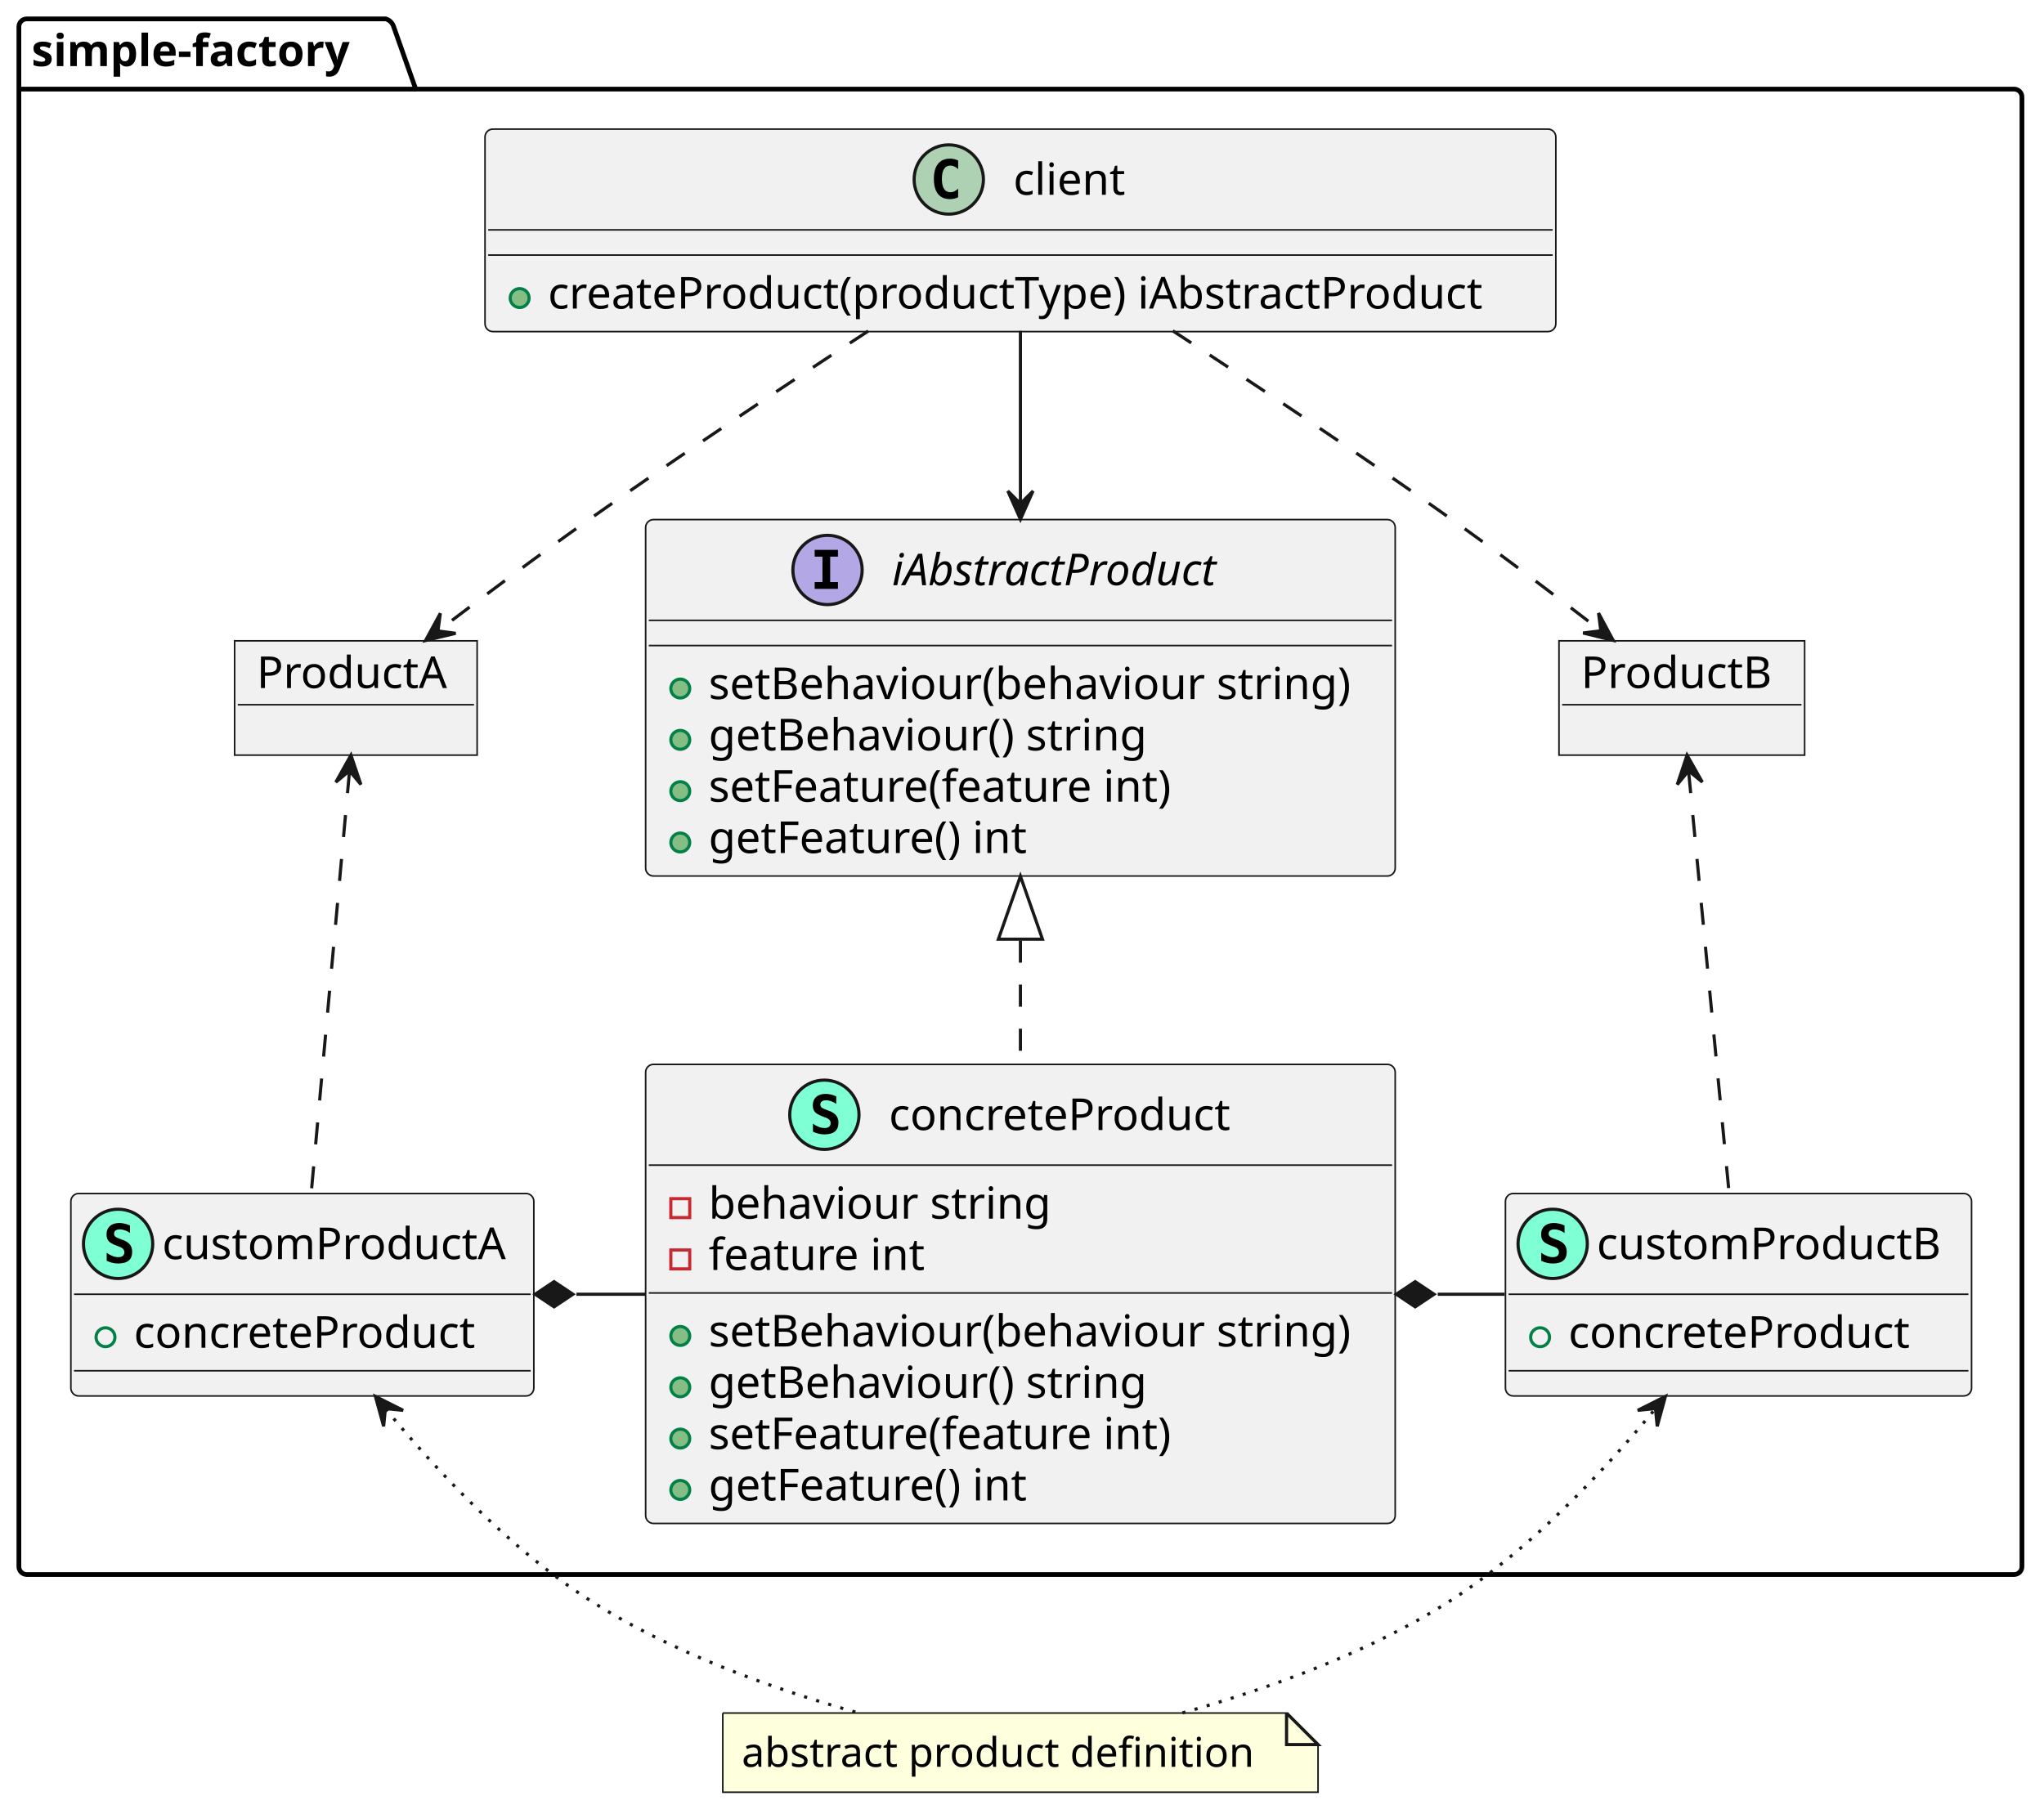
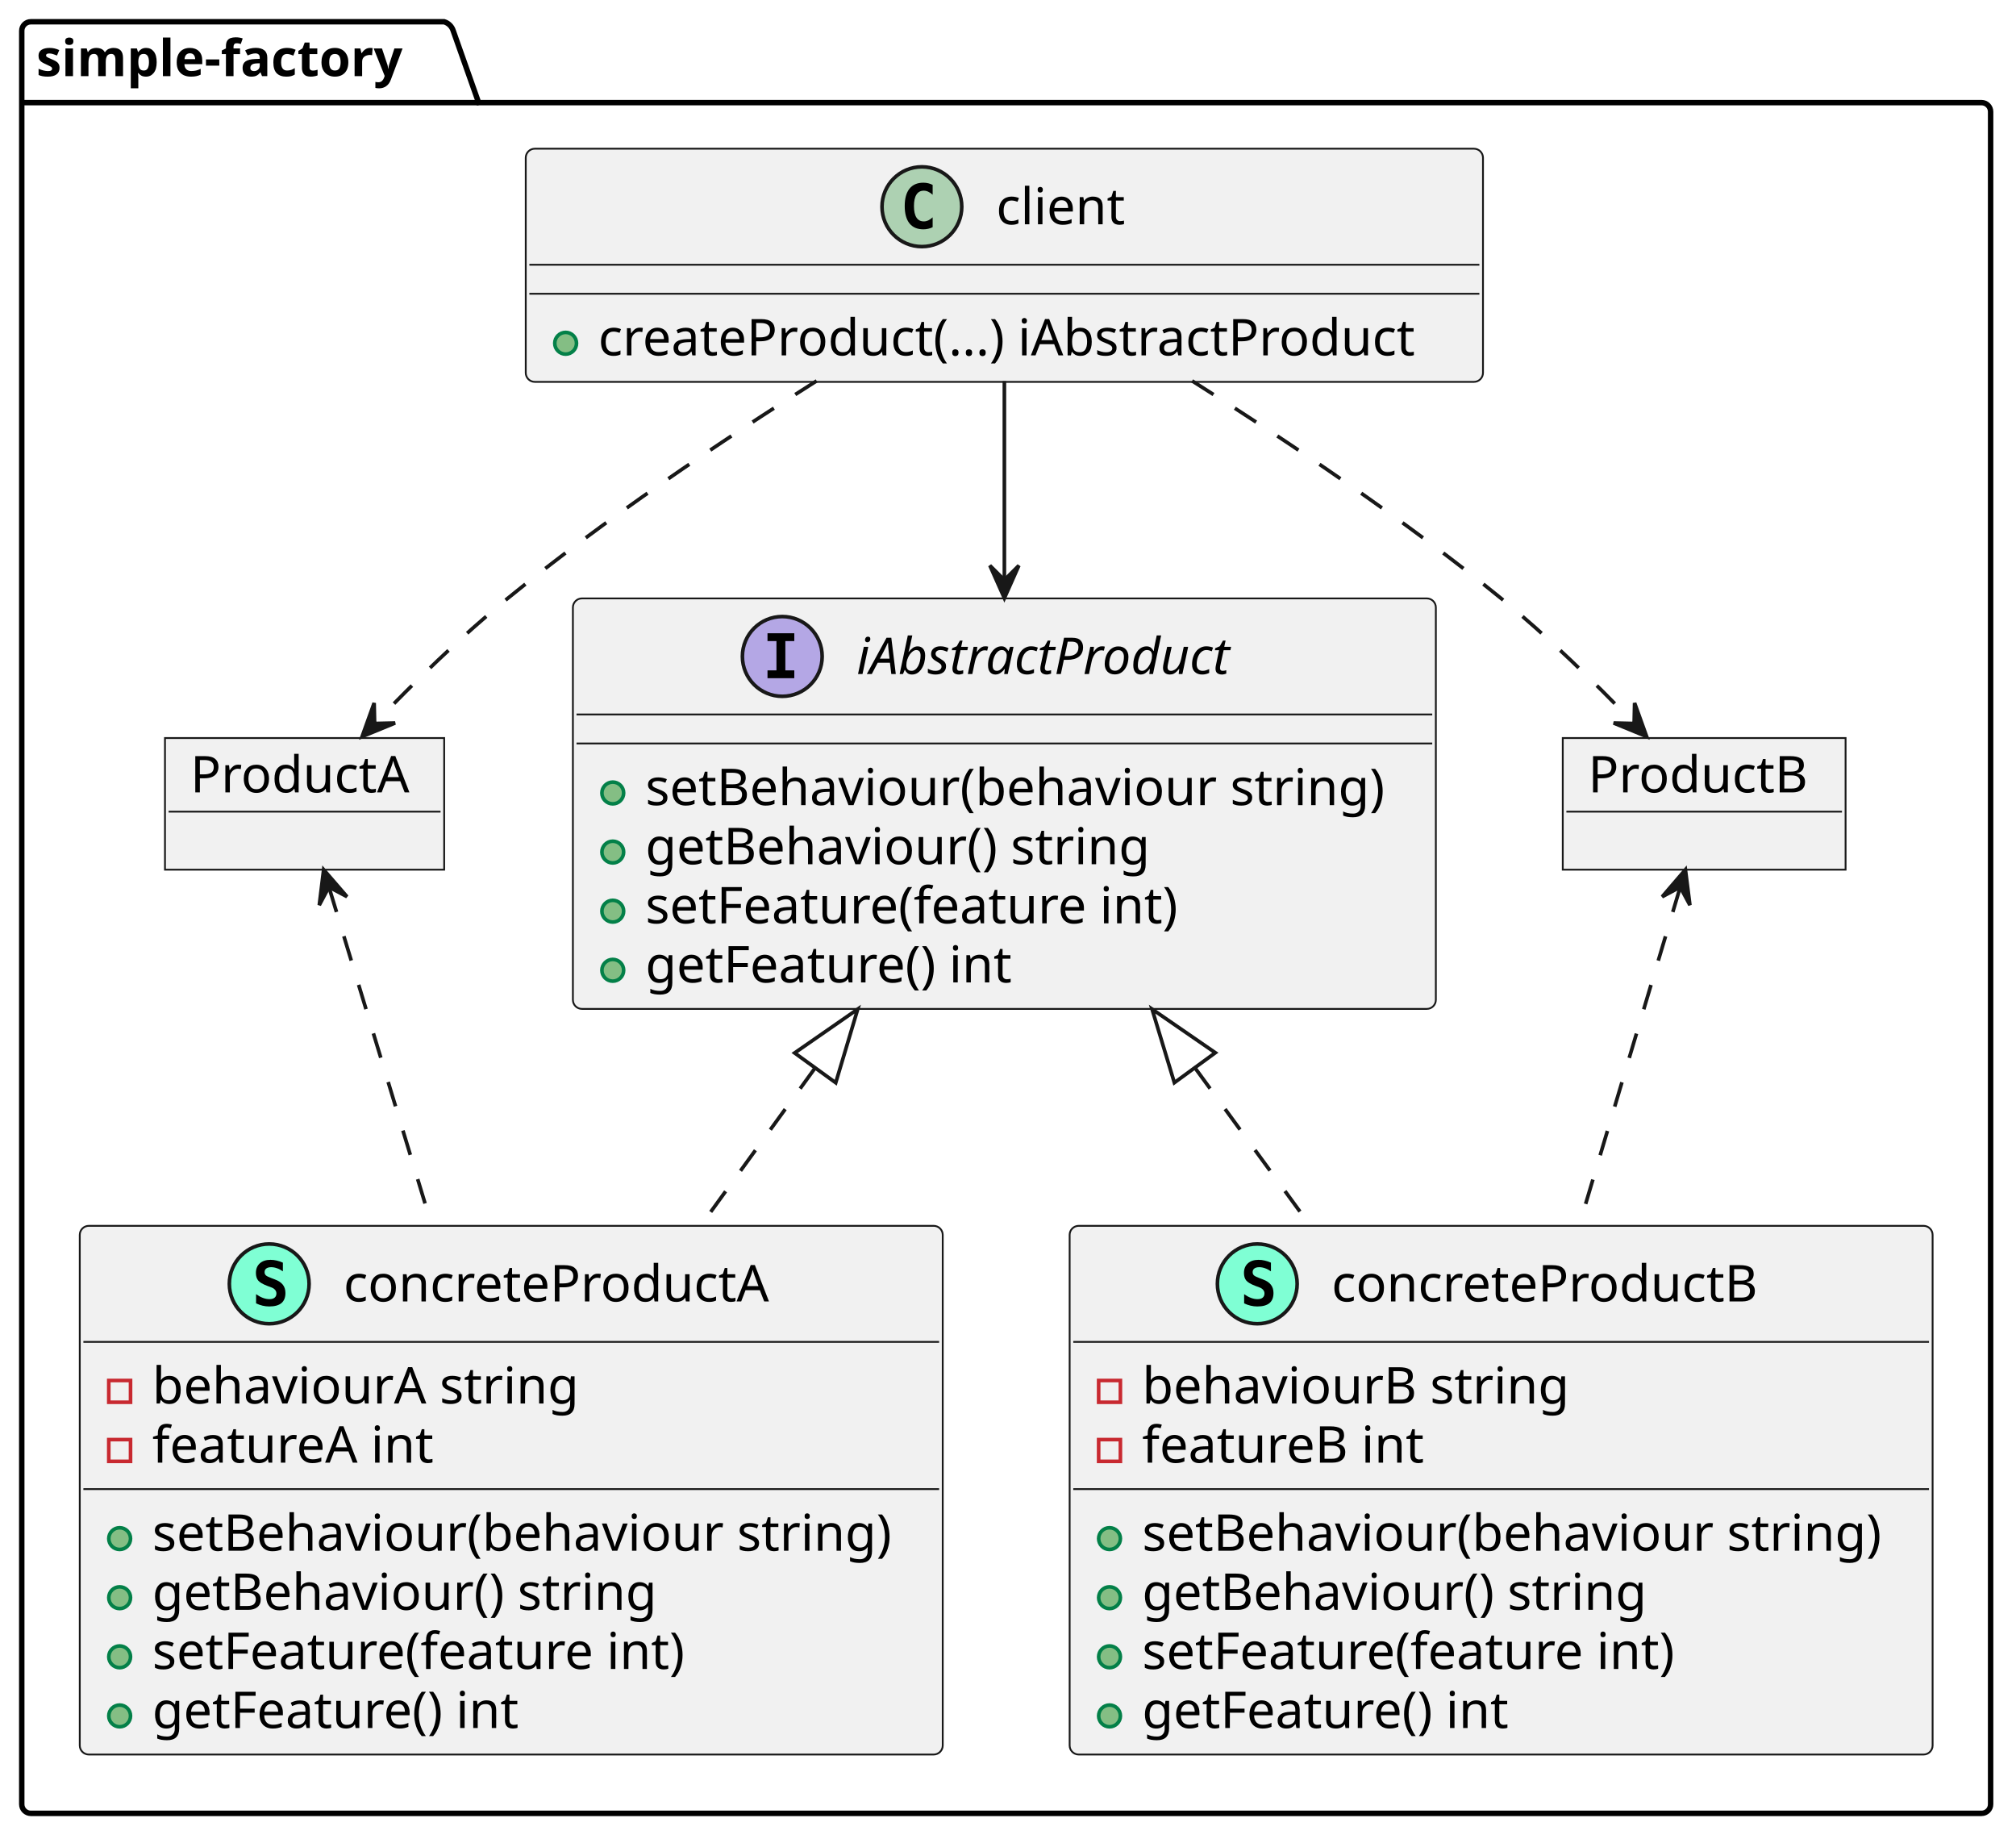
- <svg xmlns="http://www.w3.org/2000/svg" contentStyleType="text/css" height="576px" preserveAspectRatio="none" style="width:649px;height:576px;background:#FFFFFF;" version="1.1" viewBox="0 0 649 576" width="649px" zoomAndPan="magnify">
+ <svg xmlns="http://www.w3.org/2000/svg" contentStyleType="text/css" height="507px" preserveAspectRatio="none" style="width:556px;height:507px;background:#FFFFFF;" version="1.1" viewBox="0 0 556 507" width="556px" zoomAndPan="magnify">
  <defs />
  <g>
    <g id="cluster_simple-factory">
-       <path d="M8.5,6 L122.5,6 A3.75,3.75 0 0 1 125,8.5 L132,28.297 L639.5,28.297 A2.5,2.5 0 0 1 642,30.797 L642,497.5 A2.5,2.5 0 0 1 639.5,500 L8.5,500 A2.5,2.5 0 0 1 6,497.5 L6,8.5 A2.5,2.5 0 0 1 8.5,6 " fill="none" style="stroke:#000000;stroke-width:1.5;" />
+       <path d="M8.5,6 L122.5,6 A3.75,3.75 0 0 1 125,8.5 L132,28.297 L546.5,28.297 A2.5,2.5 0 0 1 549,30.797 L549,497.5 A2.5,2.5 0 0 1 546.5,500 L8.5,500 A2.5,2.5 0 0 1 6,497.5 L6,8.5 A2.5,2.5 0 0 1 8.5,6 " fill="none" style="stroke:#000000;stroke-width:1.5;" />
      <line style="stroke:#000000;stroke-width:1.5;" x1="6" x2="132" y1="28.297" y2="28.297" />
      <text fill="#000000" font-family="sans-serif" font-size="14" font-weight="bold" lengthAdjust="spacing" textLength="113" x="10" y="20.995">simple-factory</text>
    </g>
+     <g id="elem_simple-factory.client">
+       <rect codeLine="4" fill="#F1F1F1" height="64.297" id="simple-factory.client" rx="2.5" ry="2.5" style="stroke:#181818;stroke-width:0.5;" width="264" x="145" y="41" />
+       <ellipse cx="254.25" cy="57" fill="#ADD1B2" rx="11" ry="11" style="stroke:#181818;stroke-width:1.0;" />
+       <path d="M257.219,62.641 Q256.641,62.938 256,63.078 Q255.359,63.234 254.656,63.234 Q252.156,63.234 250.828,61.594 Q249.516,59.938 249.516,56.812 Q249.516,53.688 250.828,52.031 Q252.156,50.375 254.656,50.375 Q255.359,50.375 256,50.531 Q256.656,50.688 257.219,50.984 L257.219,53.703 Q256.594,53.125 256,52.859 Q255.406,52.578 254.781,52.578 Q253.438,52.578 252.75,53.656 Q252.062,54.719 252.062,56.812 Q252.062,58.906 252.75,59.984 Q253.438,61.047 254.781,61.047 Q255.406,61.047 256,60.781 Q256.594,60.5 257.219,59.922 L257.219,62.641 Z " fill="#000000" />
+       <text fill="#000000" font-family="sans-serif" font-size="14" lengthAdjust="spacing" textLength="37" x="274.75" y="61.847">client</text>
+       <line style="stroke:#181818;stroke-width:0.5;" x1="146" x2="408" y1="73" y2="73" />
+       <line style="stroke:#181818;stroke-width:0.5;" x1="146" x2="408" y1="81" y2="81" />
+       <ellipse cx="156" cy="94.648" fill="#84BE84" rx="3" ry="3" style="stroke:#038048;stroke-width:1.0;" />
+       <text fill="#000000" font-family="sans-serif" font-size="14" lengthAdjust="spacing" textLength="238" x="165" y="97.995">createProduct(...) iAbstractProduct</text>
+     </g>
    <g id="elem_ProductA">
-       <rect fill="#F1F1F1" height="36.297" style="stroke:#181818;stroke-width:0.5;" width="77" x="74.5" y="203.5" />
-       <text fill="#000000" font-family="sans-serif" font-size="14" lengthAdjust="spacing" textLength="63" x="81.5" y="218.495">ProductA</text>
-       <line style="stroke:#181818;stroke-width:0.5;" x1="75.5" x2="150.5" y1="223.797" y2="223.797" />
+       <rect fill="#F1F1F1" height="36.297" style="stroke:#181818;stroke-width:0.5;" width="77" x="45.5" y="203.5" />
+       <text fill="#000000" font-family="sans-serif" font-size="14" lengthAdjust="spacing" textLength="63" x="52.5" y="218.495">ProductA</text>
+       <line style="stroke:#181818;stroke-width:0.5;" x1="46.5" x2="121.5" y1="223.797" y2="223.797" />
    </g>
-     <g id="elem_simple-factory.customProductA">
-       <rect codeLine="9" fill="#F1F1F1" height="64.297" id="simple-factory.customProductA" rx="2.5" ry="2.5" style="stroke:#181818;stroke-width:0.5;" width="147" x="22.5" y="379" />
-       <ellipse cx="37.5" cy="395" fill="#7FFFD4" rx="11" ry="11" style="stroke:#181818;stroke-width:1.0;" />
-       <path d="M36.984,395.562 Q35.125,394.859 34.469,394.094 Q33.828,393.312 33.828,392 Q33.828,390.312 34.906,389.344 Q35.984,388.375 37.859,388.375 Q38.719,388.375 39.562,388.578 Q40.422,388.766 41.266,389.156 L41.266,391.547 Q40.484,390.984 39.656,390.703 Q38.844,390.406 38.047,390.406 Q37.172,390.406 36.688,390.766 Q36.219,391.125 36.219,391.781 Q36.219,392.297 36.562,392.641 Q36.906,392.969 38,393.375 L39.062,393.781 Q40.547,394.328 41.25,395.234 Q41.969,396.141 41.969,397.516 Q41.969,399.391 40.859,400.312 Q39.75,401.234 37.5,401.234 Q36.578,401.234 35.656,401.016 Q34.734,400.797 33.875,400.375 L33.875,397.844 Q34.844,398.531 35.766,398.875 Q36.688,399.219 37.578,399.219 Q38.484,399.219 38.984,398.812 Q39.484,398.391 39.484,397.656 Q39.484,397.094 39.141,396.688 Q38.812,396.266 38.188,396.016 L36.984,395.562 Z " fill="#000000" />
-       <text fill="#000000" font-family="sans-serif" font-size="14" lengthAdjust="spacing" textLength="115" x="51.5" y="399.847">customProductA</text>
-       <line style="stroke:#181818;stroke-width:0.5;" x1="23.5" x2="168.5" y1="411" y2="411" />
-       <ellipse cx="33.5" cy="424.648" fill="none" rx="3" ry="3" style="stroke:#038048;stroke-width:1.0;" />
-       <text fill="#000000" font-family="sans-serif" font-size="14" lengthAdjust="spacing" textLength="116" x="42.5" y="427.995">concreteProduct</text>
-       <line style="stroke:#181818;stroke-width:0.5;" x1="23.5" x2="168.5" y1="435.297" y2="435.297" />
+     <g id="elem_simple-factory.concreteProductA">
+       <rect codeLine="12" fill="#F1F1F1" height="145.781" id="simple-factory.concreteProductA" rx="2.5" ry="2.5" style="stroke:#181818;stroke-width:0.5;" width="238" x="22" y="338" />
+       <ellipse cx="74.25" cy="354" fill="#7FFFD4" rx="11" ry="11" style="stroke:#181818;stroke-width:1.0;" />
+       <path d="M73.734,354.562 Q71.875,353.859 71.219,353.094 Q70.578,352.312 70.578,351 Q70.578,349.312 71.656,348.344 Q72.734,347.375 74.609,347.375 Q75.469,347.375 76.312,347.578 Q77.172,347.766 78.016,348.156 L78.016,350.547 Q77.234,349.984 76.406,349.703 Q75.594,349.406 74.797,349.406 Q73.922,349.406 73.438,349.766 Q72.969,350.125 72.969,350.781 Q72.969,351.297 73.312,351.641 Q73.656,351.969 74.75,352.375 L75.812,352.781 Q77.297,353.328 78,354.234 Q78.719,355.141 78.719,356.516 Q78.719,358.391 77.609,359.312 Q76.5,360.234 74.25,360.234 Q73.328,360.234 72.406,360.016 Q71.484,359.797 70.625,359.375 L70.625,356.844 Q71.594,357.531 72.516,357.875 Q73.438,358.219 74.328,358.219 Q75.234,358.219 75.734,357.812 Q76.234,357.391 76.234,356.656 Q76.234,356.094 75.891,355.688 Q75.562,355.266 74.938,355.016 L73.734,354.562 Z " fill="#000000" />
+       <text fill="#000000" font-family="sans-serif" font-size="14" lengthAdjust="spacing" textLength="125" x="94.75" y="358.847">concreteProductA</text>
+       <line style="stroke:#181818;stroke-width:0.5;" x1="23" x2="259" y1="370" y2="370" />
+       <rect fill="none" height="6" style="stroke:#C82930;stroke-width:1.0;" width="6" x="30" y="380.648" />
+       <text fill="#000000" font-family="sans-serif" font-size="14" lengthAdjust="spacing" textLength="120" x="42" y="386.995">behaviourA string</text>
+       <rect fill="none" height="6" style="stroke:#C82930;stroke-width:1.0;" width="6" x="30" y="396.945" />
+       <text fill="#000000" font-family="sans-serif" font-size="14" lengthAdjust="spacing" textLength="79" x="42" y="403.292">featureA int</text>
+       <line style="stroke:#181818;stroke-width:0.5;" x1="23" x2="259" y1="410.594" y2="410.594" />
+       <ellipse cx="33" cy="424.242" fill="#84BE84" rx="3" ry="3" style="stroke:#038048;stroke-width:1.0;" />
+       <text fill="#000000" font-family="sans-serif" font-size="14" lengthAdjust="spacing" textLength="212" x="42" y="427.589">setBehaviour(behaviour string)</text>
+       <ellipse cx="33" cy="440.539" fill="#84BE84" rx="3" ry="3" style="stroke:#038048;stroke-width:1.0;" />
+       <text fill="#000000" font-family="sans-serif" font-size="14" lengthAdjust="spacing" textLength="145" x="42" y="443.886">getBehaviour() string</text>
+       <ellipse cx="33" cy="456.836" fill="#84BE84" rx="3" ry="3" style="stroke:#038048;stroke-width:1.0;" />
+       <text fill="#000000" font-family="sans-serif" font-size="14" lengthAdjust="spacing" textLength="155" x="42" y="460.183">setFeature(feature int)</text>
+       <ellipse cx="33" cy="473.133" fill="#84BE84" rx="3" ry="3" style="stroke:#038048;stroke-width:1.0;" />
+       <text fill="#000000" font-family="sans-serif" font-size="14" lengthAdjust="spacing" textLength="107" x="42" y="476.479">getFeature() int</text>
    </g>
-     <g id="elem_simple-factory.concreteProduct">
-       <rect codeLine="13" fill="#F1F1F1" height="145.781" id="simple-factory.concreteProduct" rx="2.5" ry="2.5" style="stroke:#181818;stroke-width:0.5;" width="238" x="205" y="338" />
-       <ellipse cx="261.75" cy="354" fill="#7FFFD4" rx="11" ry="11" style="stroke:#181818;stroke-width:1.0;" />
-       <path d="M261.234,354.562 Q259.375,353.859 258.719,353.094 Q258.078,352.312 258.078,351 Q258.078,349.312 259.156,348.344 Q260.234,347.375 262.109,347.375 Q262.969,347.375 263.812,347.578 Q264.672,347.766 265.516,348.156 L265.516,350.547 Q264.734,349.984 263.906,349.703 Q263.094,349.406 262.297,349.406 Q261.422,349.406 260.938,349.766 Q260.469,350.125 260.469,350.781 Q260.469,351.297 260.812,351.641 Q261.156,351.969 262.25,352.375 L263.312,352.781 Q264.797,353.328 265.5,354.234 Q266.219,355.141 266.219,356.516 Q266.219,358.391 265.109,359.312 Q264,360.234 261.75,360.234 Q260.828,360.234 259.906,360.016 Q258.984,359.797 258.125,359.375 L258.125,356.844 Q259.094,357.531 260.016,357.875 Q260.938,358.219 261.828,358.219 Q262.734,358.219 263.234,357.812 Q263.734,357.391 263.734,356.656 Q263.734,356.094 263.391,355.688 Q263.062,355.266 262.438,355.016 L261.234,354.562 Z " fill="#000000" />
-       <text fill="#000000" font-family="sans-serif" font-size="14" lengthAdjust="spacing" textLength="116" x="282.25" y="358.847">concreteProduct</text>
-       <line style="stroke:#181818;stroke-width:0.5;" x1="206" x2="442" y1="370" y2="370" />
-       <rect fill="none" height="6" style="stroke:#C82930;stroke-width:1.0;" width="6" x="213" y="380.648" />
-       <text fill="#000000" font-family="sans-serif" font-size="14" lengthAdjust="spacing" textLength="111" x="225" y="386.995">behaviour string</text>
-       <rect fill="none" height="6" style="stroke:#C82930;stroke-width:1.0;" width="6" x="213" y="396.945" />
-       <text fill="#000000" font-family="sans-serif" font-size="14" lengthAdjust="spacing" textLength="70" x="225" y="403.292">feature int</text>
-       <line style="stroke:#181818;stroke-width:0.5;" x1="206" x2="442" y1="410.594" y2="410.594" />
-       <ellipse cx="216" cy="424.242" fill="#84BE84" rx="3" ry="3" style="stroke:#038048;stroke-width:1.0;" />
-       <text fill="#000000" font-family="sans-serif" font-size="14" lengthAdjust="spacing" textLength="212" x="225" y="427.589">setBehaviour(behaviour string)</text>
-       <ellipse cx="216" cy="440.539" fill="#84BE84" rx="3" ry="3" style="stroke:#038048;stroke-width:1.0;" />
-       <text fill="#000000" font-family="sans-serif" font-size="14" lengthAdjust="spacing" textLength="145" x="225" y="443.886">getBehaviour() string</text>
-       <ellipse cx="216" cy="456.836" fill="#84BE84" rx="3" ry="3" style="stroke:#038048;stroke-width:1.0;" />
-       <text fill="#000000" font-family="sans-serif" font-size="14" lengthAdjust="spacing" textLength="155" x="225" y="460.183">setFeature(feature int)</text>
-       <ellipse cx="216" cy="473.133" fill="#84BE84" rx="3" ry="3" style="stroke:#038048;stroke-width:1.0;" />
-       <text fill="#000000" font-family="sans-serif" font-size="14" lengthAdjust="spacing" textLength="107" x="225" y="476.479">getFeature() int</text>
-     </g>
-     <g id="elem_simple-factory.customProductB">
-       <rect codeLine="24" fill="#F1F1F1" height="64.297" id="simple-factory.customProductB" rx="2.5" ry="2.5" style="stroke:#181818;stroke-width:0.5;" width="148" x="478" y="379" />
-       <ellipse cx="493" cy="395" fill="#7FFFD4" rx="11" ry="11" style="stroke:#181818;stroke-width:1.0;" />
-       <path d="M492.484,395.562 Q490.625,394.859 489.969,394.094 Q489.328,393.312 489.328,392 Q489.328,390.312 490.406,389.344 Q491.484,388.375 493.359,388.375 Q494.219,388.375 495.062,388.578 Q495.922,388.766 496.766,389.156 L496.766,391.547 Q495.984,390.984 495.156,390.703 Q494.344,390.406 493.547,390.406 Q492.672,390.406 492.188,390.766 Q491.719,391.125 491.719,391.781 Q491.719,392.297 492.062,392.641 Q492.406,392.969 493.5,393.375 L494.562,393.781 Q496.047,394.328 496.75,395.234 Q497.469,396.141 497.469,397.516 Q497.469,399.391 496.359,400.312 Q495.25,401.234 493,401.234 Q492.078,401.234 491.156,401.016 Q490.234,400.797 489.375,400.375 L489.375,397.844 Q490.344,398.531 491.266,398.875 Q492.188,399.219 493.078,399.219 Q493.984,399.219 494.484,398.812 Q494.984,398.391 494.984,397.656 Q494.984,397.094 494.641,396.688 Q494.312,396.266 493.688,396.016 L492.484,395.562 Z " fill="#000000" />
-       <text fill="#000000" font-family="sans-serif" font-size="14" lengthAdjust="spacing" textLength="116" x="507" y="399.847">customProductB</text>
-       <line style="stroke:#181818;stroke-width:0.5;" x1="479" x2="625" y1="411" y2="411" />
-       <ellipse cx="489" cy="424.648" fill="none" rx="3" ry="3" style="stroke:#038048;stroke-width:1.0;" />
-       <text fill="#000000" font-family="sans-serif" font-size="14" lengthAdjust="spacing" textLength="116" x="498" y="427.995">concreteProduct</text>
-       <line style="stroke:#181818;stroke-width:0.5;" x1="479" x2="625" y1="435.297" y2="435.297" />
+     <g id="elem_simple-factory.concreteProductB">
+       <rect codeLine="22" fill="#F1F1F1" height="145.781" id="simple-factory.concreteProductB" rx="2.5" ry="2.5" style="stroke:#181818;stroke-width:0.5;" width="238" x="295" y="338" />
+       <ellipse cx="346.75" cy="354" fill="#7FFFD4" rx="11" ry="11" style="stroke:#181818;stroke-width:1.0;" />
+       <path d="M346.234,354.562 Q344.375,353.859 343.719,353.094 Q343.078,352.312 343.078,351 Q343.078,349.312 344.156,348.344 Q345.234,347.375 347.109,347.375 Q347.969,347.375 348.812,347.578 Q349.672,347.766 350.516,348.156 L350.516,350.547 Q349.734,349.984 348.906,349.703 Q348.094,349.406 347.297,349.406 Q346.422,349.406 345.938,349.766 Q345.469,350.125 345.469,350.781 Q345.469,351.297 345.812,351.641 Q346.156,351.969 347.25,352.375 L348.312,352.781 Q349.797,353.328 350.5,354.234 Q351.219,355.141 351.219,356.516 Q351.219,358.391 350.109,359.312 Q349,360.234 346.75,360.234 Q345.828,360.234 344.906,360.016 Q343.984,359.797 343.125,359.375 L343.125,356.844 Q344.094,357.531 345.016,357.875 Q345.938,358.219 346.828,358.219 Q347.734,358.219 348.234,357.812 Q348.734,357.391 348.734,356.656 Q348.734,356.094 348.391,355.688 Q348.062,355.266 347.438,355.016 L346.234,354.562 Z " fill="#000000" />
+       <text fill="#000000" font-family="sans-serif" font-size="14" lengthAdjust="spacing" textLength="126" x="367.25" y="358.847">concreteProductB</text>
+       <line style="stroke:#181818;stroke-width:0.5;" x1="296" x2="532" y1="370" y2="370" />
+       <rect fill="none" height="6" style="stroke:#C82930;stroke-width:1.0;" width="6" x="303" y="380.648" />
+       <text fill="#000000" font-family="sans-serif" font-size="14" lengthAdjust="spacing" textLength="121" x="315" y="386.995">behaviourB string</text>
+       <rect fill="none" height="6" style="stroke:#C82930;stroke-width:1.0;" width="6" x="303" y="396.945" />
+       <text fill="#000000" font-family="sans-serif" font-size="14" lengthAdjust="spacing" textLength="80" x="315" y="403.292">featureB int</text>
+       <line style="stroke:#181818;stroke-width:0.5;" x1="296" x2="532" y1="410.594" y2="410.594" />
+       <ellipse cx="306" cy="424.242" fill="#84BE84" rx="3" ry="3" style="stroke:#038048;stroke-width:1.0;" />
+       <text fill="#000000" font-family="sans-serif" font-size="14" lengthAdjust="spacing" textLength="212" x="315" y="427.589">setBehaviour(behaviour string)</text>
+       <ellipse cx="306" cy="440.539" fill="#84BE84" rx="3" ry="3" style="stroke:#038048;stroke-width:1.0;" />
+       <text fill="#000000" font-family="sans-serif" font-size="14" lengthAdjust="spacing" textLength="145" x="315" y="443.886">getBehaviour() string</text>
+       <ellipse cx="306" cy="456.836" fill="#84BE84" rx="3" ry="3" style="stroke:#038048;stroke-width:1.0;" />
+       <text fill="#000000" font-family="sans-serif" font-size="14" lengthAdjust="spacing" textLength="155" x="315" y="460.183">setFeature(feature int)</text>
+       <ellipse cx="306" cy="473.133" fill="#84BE84" rx="3" ry="3" style="stroke:#038048;stroke-width:1.0;" />
+       <text fill="#000000" font-family="sans-serif" font-size="14" lengthAdjust="spacing" textLength="107" x="315" y="476.479">getFeature() int</text>
    </g>
    <g id="elem_ProductB">
-       <rect fill="#F1F1F1" height="36.297" style="stroke:#181818;stroke-width:0.5;" width="78" x="495" y="203.5" />
-       <text fill="#000000" font-family="sans-serif" font-size="14" lengthAdjust="spacing" textLength="64" x="502" y="218.495">ProductB</text>
-       <line style="stroke:#181818;stroke-width:0.5;" x1="496" x2="572" y1="223.797" y2="223.797" />
-     </g>
-     <g id="elem_simple-factory.client">
-       <rect codeLine="33" fill="#F1F1F1" height="64.297" id="simple-factory.client" rx="2.5" ry="2.5" style="stroke:#181818;stroke-width:0.5;" width="340" x="154" y="41" />
-       <ellipse cx="301.25" cy="57" fill="#ADD1B2" rx="11" ry="11" style="stroke:#181818;stroke-width:1.0;" />
-       <path d="M304.219,62.641 Q303.641,62.938 303,63.078 Q302.359,63.234 301.656,63.234 Q299.156,63.234 297.828,61.594 Q296.516,59.938 296.516,56.812 Q296.516,53.688 297.828,52.031 Q299.156,50.375 301.656,50.375 Q302.359,50.375 303,50.531 Q303.656,50.688 304.219,50.984 L304.219,53.703 Q303.594,53.125 303,52.859 Q302.406,52.578 301.781,52.578 Q300.438,52.578 299.75,53.656 Q299.062,54.719 299.062,56.812 Q299.062,58.906 299.75,59.984 Q300.438,61.047 301.781,61.047 Q302.406,61.047 303,60.781 Q303.594,60.5 304.219,59.922 L304.219,62.641 Z " fill="#000000" />
-       <text fill="#000000" font-family="sans-serif" font-size="14" lengthAdjust="spacing" textLength="37" x="321.75" y="61.847">client</text>
-       <line style="stroke:#181818;stroke-width:0.5;" x1="155" x2="493" y1="73" y2="73" />
-       <line style="stroke:#181818;stroke-width:0.5;" x1="155" x2="493" y1="81" y2="81" />
-       <ellipse cx="165" cy="94.648" fill="#84BE84" rx="3" ry="3" style="stroke:#038048;stroke-width:1.0;" />
-       <text fill="#000000" font-family="sans-serif" font-size="14" lengthAdjust="spacing" textLength="314" x="174" y="97.995">createProduct(productType) iAbstractProduct</text>
+       <rect fill="#F1F1F1" height="36.297" style="stroke:#181818;stroke-width:0.5;" width="78" x="431" y="203.5" />
+       <text fill="#000000" font-family="sans-serif" font-size="14" lengthAdjust="spacing" textLength="64" x="438" y="218.495">ProductB</text>
+       <line style="stroke:#181818;stroke-width:0.5;" x1="432" x2="508" y1="223.797" y2="223.797" />
    </g>
    <g id="elem_simple-factory.iAbstractProduct">
-       <rect codeLine="37" fill="#F1F1F1" height="113.188" id="simple-factory.iAbstractProduct" rx="2.5" ry="2.5" style="stroke:#181818;stroke-width:0.5;" width="238" x="205" y="165" />
-       <ellipse cx="262.75" cy="181" fill="#B4A7E5" rx="11" ry="11" style="stroke:#181818;stroke-width:1.0;" />
-       <path d="M258.672,176.766 L258.672,174.609 L266.062,174.609 L266.062,176.766 L263.594,176.766 L263.594,184.844 L266.062,184.844 L266.062,187 L258.672,187 L258.672,184.844 L261.141,184.844 L261.141,176.766 L258.672,176.766 Z " fill="#000000" />
-       <text fill="#000000" font-family="sans-serif" font-size="14" font-style="italic" lengthAdjust="spacing" textLength="114" x="283.25" y="185.847">iAbstractProduct</text>
-       <line style="stroke:#181818;stroke-width:0.5;" x1="206" x2="442" y1="197" y2="197" />
-       <line style="stroke:#181818;stroke-width:0.5;" x1="206" x2="442" y1="205" y2="205" />
-       <ellipse cx="216" cy="218.648" fill="#84BE84" rx="3" ry="3" style="stroke:#038048;stroke-width:1.0;" />
-       <text fill="#000000" font-family="sans-serif" font-size="14" lengthAdjust="spacing" textLength="212" x="225" y="221.995">setBehaviour(behaviour string)</text>
-       <ellipse cx="216" cy="234.945" fill="#84BE84" rx="3" ry="3" style="stroke:#038048;stroke-width:1.0;" />
-       <text fill="#000000" font-family="sans-serif" font-size="14" lengthAdjust="spacing" textLength="145" x="225" y="238.292">getBehaviour() string</text>
-       <ellipse cx="216" cy="251.242" fill="#84BE84" rx="3" ry="3" style="stroke:#038048;stroke-width:1.0;" />
-       <text fill="#000000" font-family="sans-serif" font-size="14" lengthAdjust="spacing" textLength="155" x="225" y="254.589">setFeature(feature int)</text>
-       <ellipse cx="216" cy="267.539" fill="#84BE84" rx="3" ry="3" style="stroke:#038048;stroke-width:1.0;" />
-       <text fill="#000000" font-family="sans-serif" font-size="14" lengthAdjust="spacing" textLength="107" x="225" y="270.886">getFeature() int</text>
-     </g>
-     <g id="elem_N2">
-       <path d="M229.5,544 L229.5,569.133 L418.5,569.133 L418.5,554 L408.5,544 L229.5,544 " fill="#FEFFDD" style="stroke:#181818;stroke-width:0.5;" />
-       <path d="M408.5,544 L408.5,554 L418.5,554 L408.5,544 " fill="#FEFFDD" style="stroke:#181818;stroke-width:1.0;" />
-       <text fill="#000000" font-family="sans-serif" font-size="13" lengthAdjust="spacing" textLength="168" x="235.5" y="561.067">abstract product definition</text>
+       <rect codeLine="37" fill="#F1F1F1" height="113.188" id="simple-factory.iAbstractProduct" rx="2.5" ry="2.5" style="stroke:#181818;stroke-width:0.5;" width="238" x="158" y="165" />
+       <ellipse cx="215.75" cy="181" fill="#B4A7E5" rx="11" ry="11" style="stroke:#181818;stroke-width:1.0;" />
+       <path d="M211.672,176.766 L211.672,174.609 L219.062,174.609 L219.062,176.766 L216.594,176.766 L216.594,184.844 L219.062,184.844 L219.062,187 L211.672,187 L211.672,184.844 L214.141,184.844 L214.141,176.766 L211.672,176.766 Z " fill="#000000" />
+       <text fill="#000000" font-family="sans-serif" font-size="14" font-style="italic" lengthAdjust="spacing" textLength="114" x="236.25" y="185.847">iAbstractProduct</text>
+       <line style="stroke:#181818;stroke-width:0.5;" x1="159" x2="395" y1="197" y2="197" />
+       <line style="stroke:#181818;stroke-width:0.5;" x1="159" x2="395" y1="205" y2="205" />
+       <ellipse cx="169" cy="218.648" fill="#84BE84" rx="3" ry="3" style="stroke:#038048;stroke-width:1.0;" />
+       <text fill="#000000" font-family="sans-serif" font-size="14" lengthAdjust="spacing" textLength="212" x="178" y="221.995">setBehaviour(behaviour string)</text>
+       <ellipse cx="169" cy="234.945" fill="#84BE84" rx="3" ry="3" style="stroke:#038048;stroke-width:1.0;" />
+       <text fill="#000000" font-family="sans-serif" font-size="14" lengthAdjust="spacing" textLength="145" x="178" y="238.292">getBehaviour() string</text>
+       <ellipse cx="169" cy="251.242" fill="#84BE84" rx="3" ry="3" style="stroke:#038048;stroke-width:1.0;" />
+       <text fill="#000000" font-family="sans-serif" font-size="14" lengthAdjust="spacing" textLength="155" x="178" y="254.589">setFeature(feature int)</text>
+       <ellipse cx="169" cy="267.539" fill="#84BE84" rx="3" ry="3" style="stroke:#038048;stroke-width:1.0;" />
+       <text fill="#000000" font-family="sans-serif" font-size="14" lengthAdjust="spacing" textLength="107" x="178" y="270.886">getFeature() int</text>
    </g>
    <g id="link_simple-factory.client_simple-factory.iAbstractProduct">
-       <path codeLine="47" d="M324,105.07 C324,120.96 324,140.87 324,159.66 " fill="none" id="simple-factory.client-to-simple-factory.iAbstractProduct" style="stroke:#181818;stroke-width:1.0;" />
-       <polygon fill="#181818" points="324,164.93,328,155.93,324,159.93,320,155.93,324,164.93" style="stroke:#181818;stroke-width:1.0;" />
-     </g>
-     <g id="link_simple-factory.iAbstractProduct_simple-factory.concreteProduct">
-       <path codeLine="49" d="M324,298.68 C324,311.59 324,324.96 324,337.77 " fill="none" id="simple-factory.iAbstractProduct-backto-simple-factory.concreteProduct" style="stroke:#181818;stroke-width:1.0;stroke-dasharray:7.0,7.0;" />
-       <polygon fill="none" points="317,298.25,324,278.25,331,298.25,317,298.25" style="stroke:#181818;stroke-width:1.0;" />
-     </g>
-     <g id="link_simple-factory.concreteProduct_simple-factory.customProductB">
-       <path codeLine="51" d="M456.5,411 C463.58,411 470.65,411 477.72,411 " fill="none" id="simple-factory.concreteProduct-backto-simple-factory.customProductB" style="stroke:#181818;stroke-width:1.0;" />
-       <polygon fill="#181818" points="443.34,411,449.34,415,455.34,411,449.34,407,443.34,411" style="stroke:#181818;stroke-width:1.0;" />
-     </g>
-     <g id="link_simple-factory.customProductA_simple-factory.concreteProduct">
-       <path codeLine="52" d="M183.01,411 C190.29,411 197.56,411 204.83,411 " fill="none" id="simple-factory.customProductA-backto-simple-factory.concreteProduct" style="stroke:#181818;stroke-width:1.0;" />
-       <polygon fill="#181818" points="169.92,411,175.92,415,181.92,411,175.92,407,169.92,411" style="stroke:#181818;stroke-width:1.0;" />
+       <path codeLine="49" d="M277,105.07 C277,120.96 277,140.87 277,159.66 " fill="none" id="simple-factory.client-to-simple-factory.iAbstractProduct" style="stroke:#181818;stroke-width:1.0;" />
+       <polygon fill="#181818" points="277,164.93,281,155.93,277,159.93,273,155.93,277,164.93" style="stroke:#181818;stroke-width:1.0;" />
    </g>
    <g id="link_simple-factory.client_ProductA">
-       <path codeLine="55" d="M275.68,105.13 C249.23,122.41 216.04,144.49 187,165 C170.95,176.33 153.34,189.51 139.33,200.18 " fill="none" id="simple-factory.client-to-ProductA" style="stroke:#181818;stroke-width:1.0;stroke-dasharray:7.0,7.0;" />
-       <polygon fill="#181818" points="135.1,203.41,144.677,201.111,139.069,200.369,139.811,194.761,135.1,203.41" style="stroke:#181818;stroke-width:1.0;" />
+       <path codeLine="51" d="M225.23,105.02 C198.86,121.66 166.79,143.18 140,165 C127.15,175.47 113.92,188.46 103.55,199.24 " fill="none" id="simple-factory.client-to-ProductA" style="stroke:#181818;stroke-width:1.0;stroke-dasharray:7.0,7.0;" />
+       <polygon fill="#181818" points="99.86,203.1,108.972,199.361,103.316,199.487,103.19,193.831,99.86,203.1" style="stroke:#181818;stroke-width:1.0;" />
    </g>
-     <g id="link_ProductA_simple-factory.customProductA">
-       <path codeLine="56" d="M110.97,244.89 C107.95,278.24 102.25,341.05 98.82,378.85 " fill="none" id="ProductA-backto-simple-factory.customProductA" style="stroke:#181818;stroke-width:1.0;stroke-dasharray:7.0,7.0;" />
-       <polygon fill="#181818" points="111.43,239.8,106.623,248.396,110.972,244.779,114.589,249.129,111.43,239.8" style="stroke:#181818;stroke-width:1.0;" />
+     <g id="link_ProductA_simple-factory.concreteProductA">
+       <path codeLine="52" d="M90.77,244.76 C97.75,267.73 109.01,304.78 119.1,337.98 " fill="none" id="ProductA-backto-simple-factory.concreteProductA" style="stroke:#181818;stroke-width:1.0;stroke-dasharray:7.0,7.0;" />
+       <polygon fill="#181818" points="89.26,239.8,88.055,249.575,90.716,244.583,95.708,247.245,89.26,239.8" style="stroke:#181818;stroke-width:1.0;" />
    </g>
    <g id="link_simple-factory.client_ProductB">
-       <path codeLine="57" d="M372.38,105.06 C398.83,122.31 432.03,144.4 461,165 C476.87,176.29 494.25,189.46 508.06,200.14 " fill="none" id="simple-factory.client-to-ProductB" style="stroke:#181818;stroke-width:1.0;stroke-dasharray:7.0,7.0;" />
-       <polygon fill="#181818" points="512.23,203.37,507.568,194.694,508.279,200.306,502.666,201.016,512.23,203.37" style="stroke:#181818;stroke-width:1.0;" />
+       <path codeLine="53" d="M328.77,105.02 C355.14,121.66 387.21,143.18 414,165 C426.85,175.47 440.08,188.46 450.45,199.24 " fill="none" id="simple-factory.client-to-ProductB" style="stroke:#181818;stroke-width:1.0;stroke-dasharray:7.0,7.0;" />
+       <polygon fill="#181818" points="454.14,203.1,450.81,193.831,450.684,199.487,445.028,199.361,454.14,203.1" style="stroke:#181818;stroke-width:1.0;" />
    </g>
-     <g id="link_ProductB_simple-factory.customProductB">
-       <path codeLine="58" d="M536.15,244.89 C539.35,278.24 545.38,341.05 549.01,378.85 " fill="none" id="ProductB-backto-simple-factory.customProductB" style="stroke:#181818;stroke-width:1.0;stroke-dasharray:7.0,7.0;" />
-       <polygon fill="#181818" points="535.66,239.8,532.554,249.146,536.146,244.776,540.516,248.368,535.66,239.8" style="stroke:#181818;stroke-width:1.0;" />
+     <g id="link_ProductB_simple-factory.concreteProductB">
+       <path codeLine="54" d="M463.35,244.76 C456.49,267.73 445.43,304.78 435.51,337.98 " fill="none" id="ProductB-backto-simple-factory.concreteProductB" style="stroke:#181818;stroke-width:1.0;stroke-dasharray:7.0,7.0;" />
+       <polygon fill="#181818" points="464.83,239.8,458.409,247.268,463.391,244.588,466.07,249.571,464.83,239.8" style="stroke:#181818;stroke-width:1.0;" />
    </g>
-     <g id="link_simple-factory.customProductA_N2">
-       <path codeLine="61" d="M122.44,447.41 C139.06,467.55 162.03,491.89 187,508 C213.02,524.79 245.66,536.41 272.56,543.95 " fill="none" id="simple-factory.customProductA-backto-N2" style="stroke:#181818;stroke-width:1.0;stroke-dasharray:1.0,3.0;" />
-       <polygon fill="#181818" points="119.2,443.44,121.809,452.937,122.368,447.308,127.998,447.867,119.2,443.44" style="stroke:#181818;stroke-width:1.0;" />
+     <g id="link_simple-factory.iAbstractProduct_simple-factory.concreteProductA">
+       <path codeLine="56" d="M224.78,294.5 C214.49,308.68 203.69,323.58 193.39,337.77 " fill="none" id="simple-factory.iAbstractProduct-backto-simple-factory.concreteProductA" style="stroke:#181818;stroke-width:1.0;stroke-dasharray:7.0,7.0;" />
+       <polygon fill="none" points="219.15,290.33,236.56,278.25,230.49,298.55,219.15,290.33" style="stroke:#181818;stroke-width:1.0;" />
    </g>
-     <g id="link_N2_simple-factory.customProductB">
-       <path codeLine="62" d="M375.44,543.95 C402.34,536.41 434.98,524.79 461,508 C485.97,491.89 508.94,467.55 525.56,447.41 " fill="none" id="N2-to-simple-factory.customProductB" style="stroke:#181818;stroke-width:1.0;stroke-dasharray:1.0,3.0;" />
-       <polygon fill="#181818" points="528.8,443.44,520.002,447.867,525.631,447.308,526.191,452.937,528.8,443.44" style="stroke:#181818;stroke-width:1.0;" />
+     <g id="link_simple-factory.iAbstractProduct_simple-factory.concreteProductB">
+       <path codeLine="57" d="M329.61,294.5 C339.97,308.68 350.85,323.58 361.22,337.77 " fill="none" id="simple-factory.iAbstractProduct-backto-simple-factory.concreteProductB" style="stroke:#181818;stroke-width:1.0;stroke-dasharray:7.0,7.0;" />
+       <polygon fill="none" points="323.88,298.53,317.73,278.25,335.18,290.27,323.88,298.53" style="stroke:#181818;stroke-width:1.0;" />
    </g>
  </g>
</svg>
